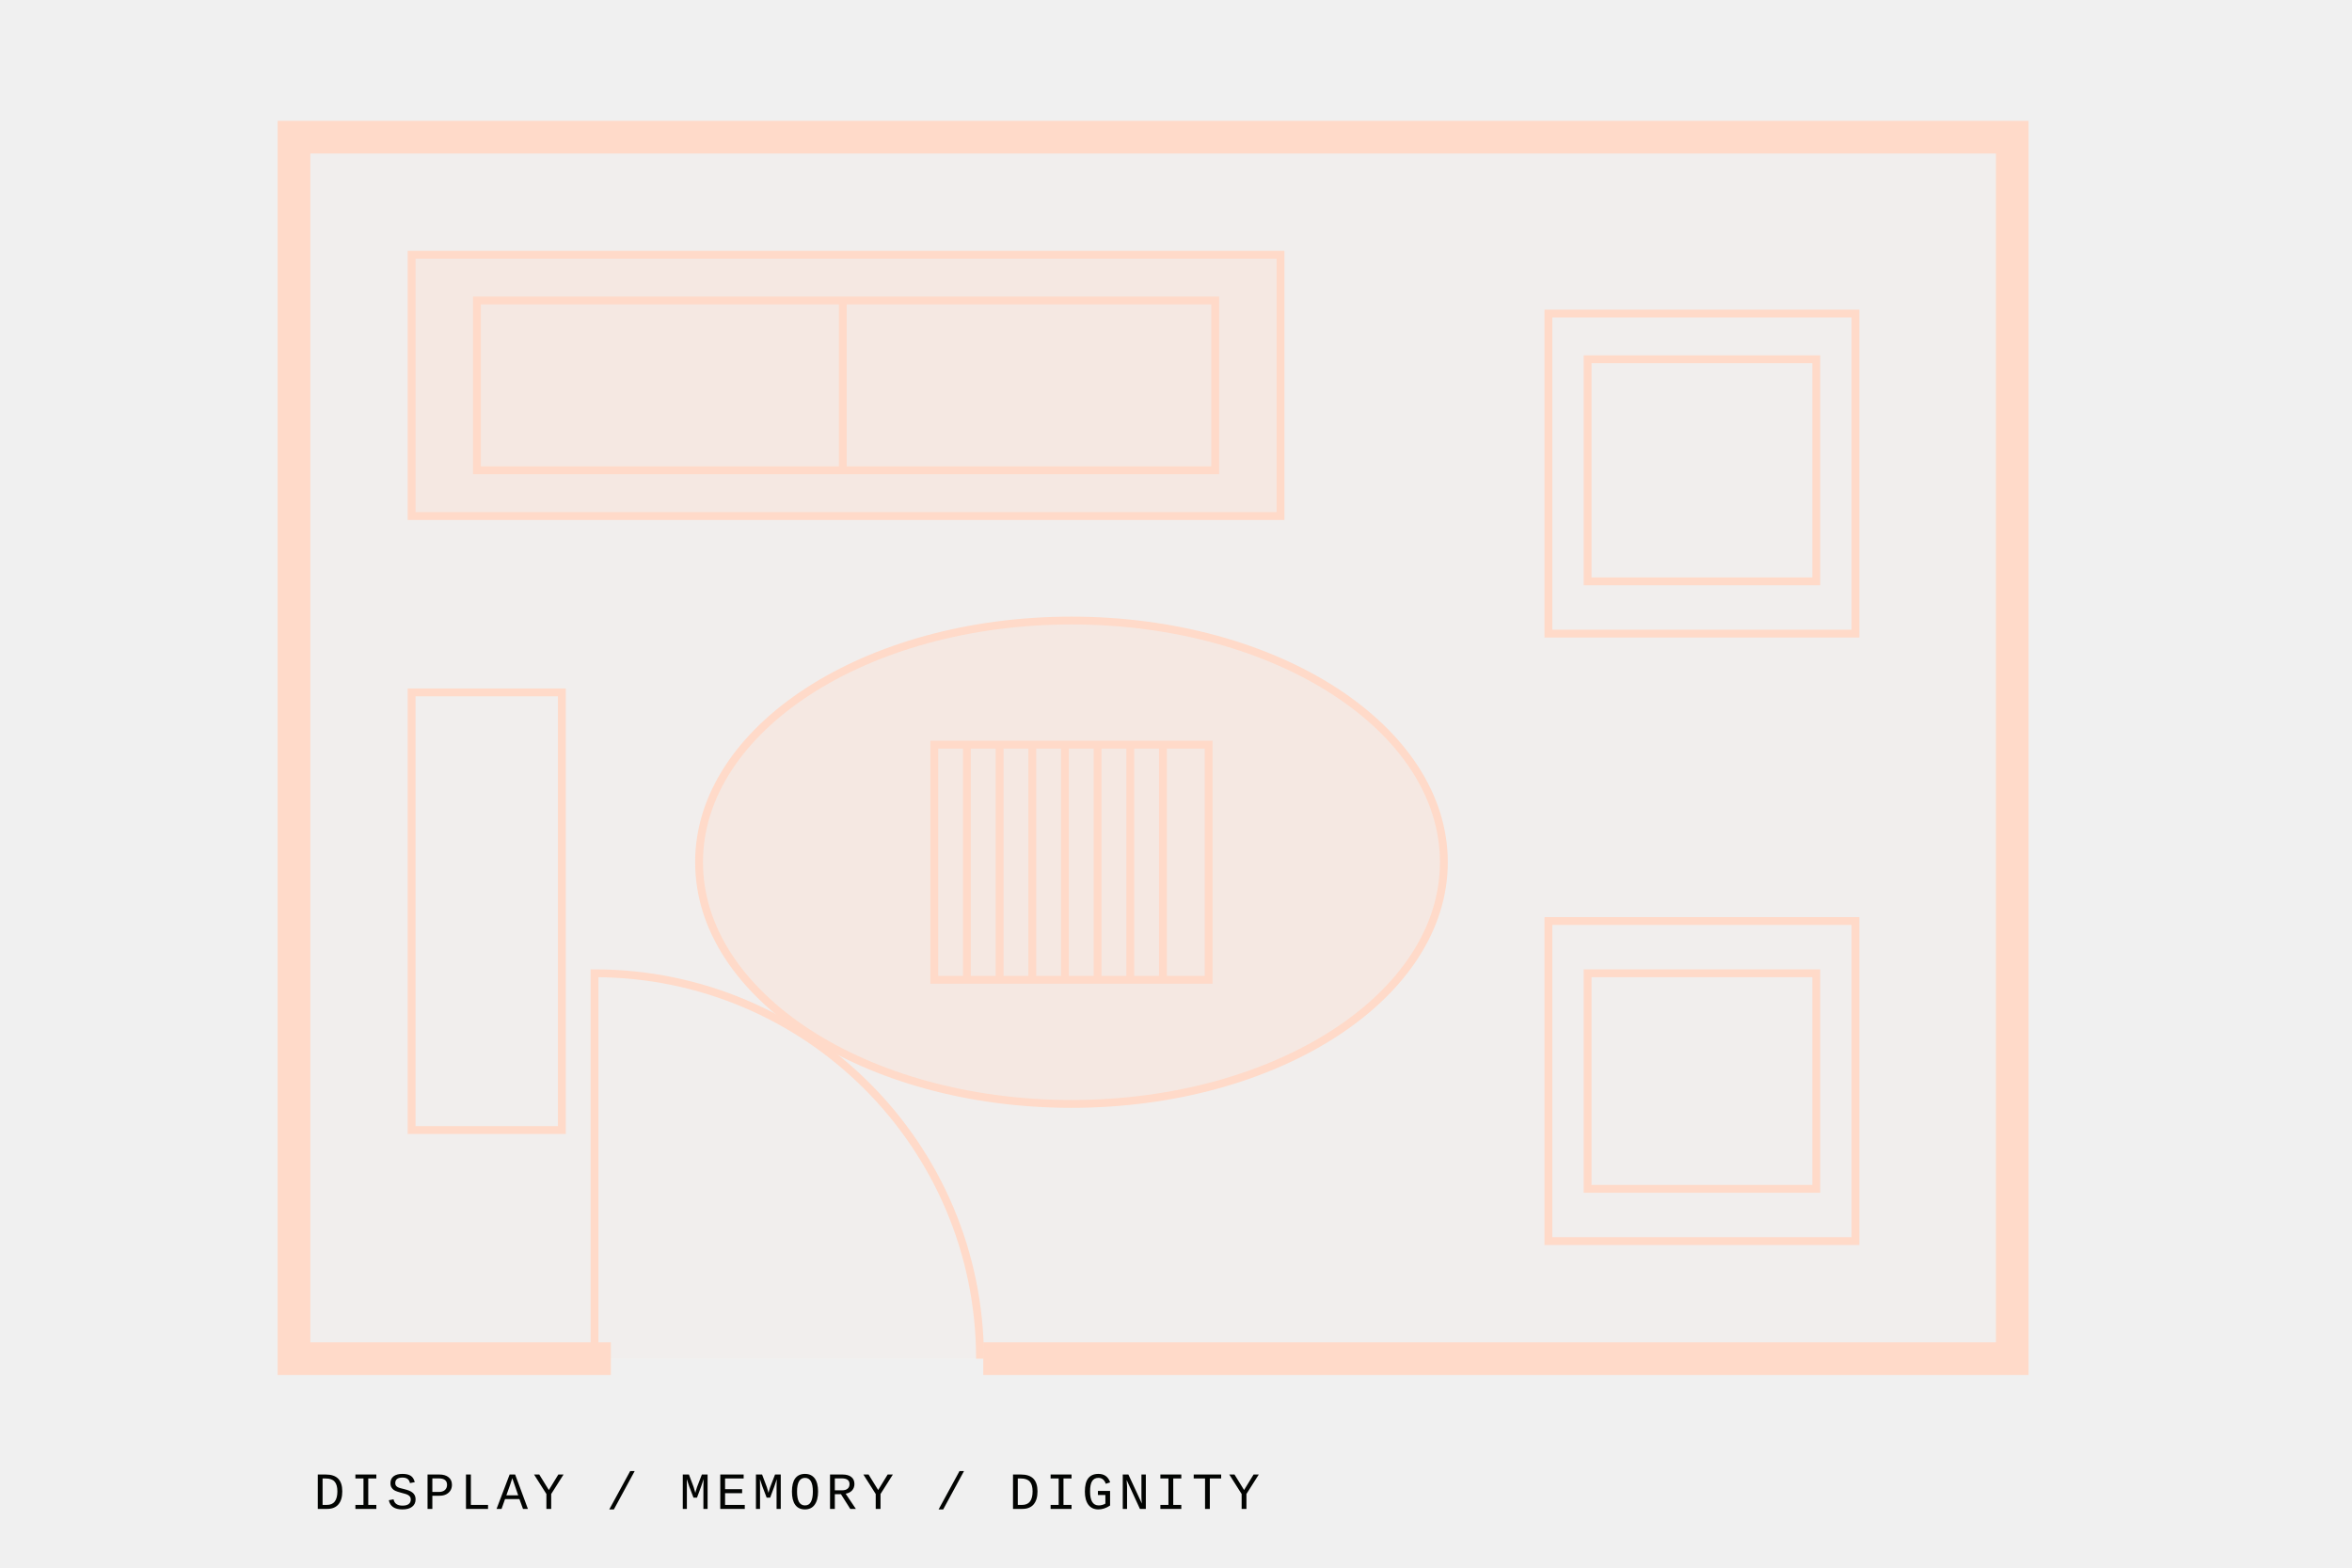
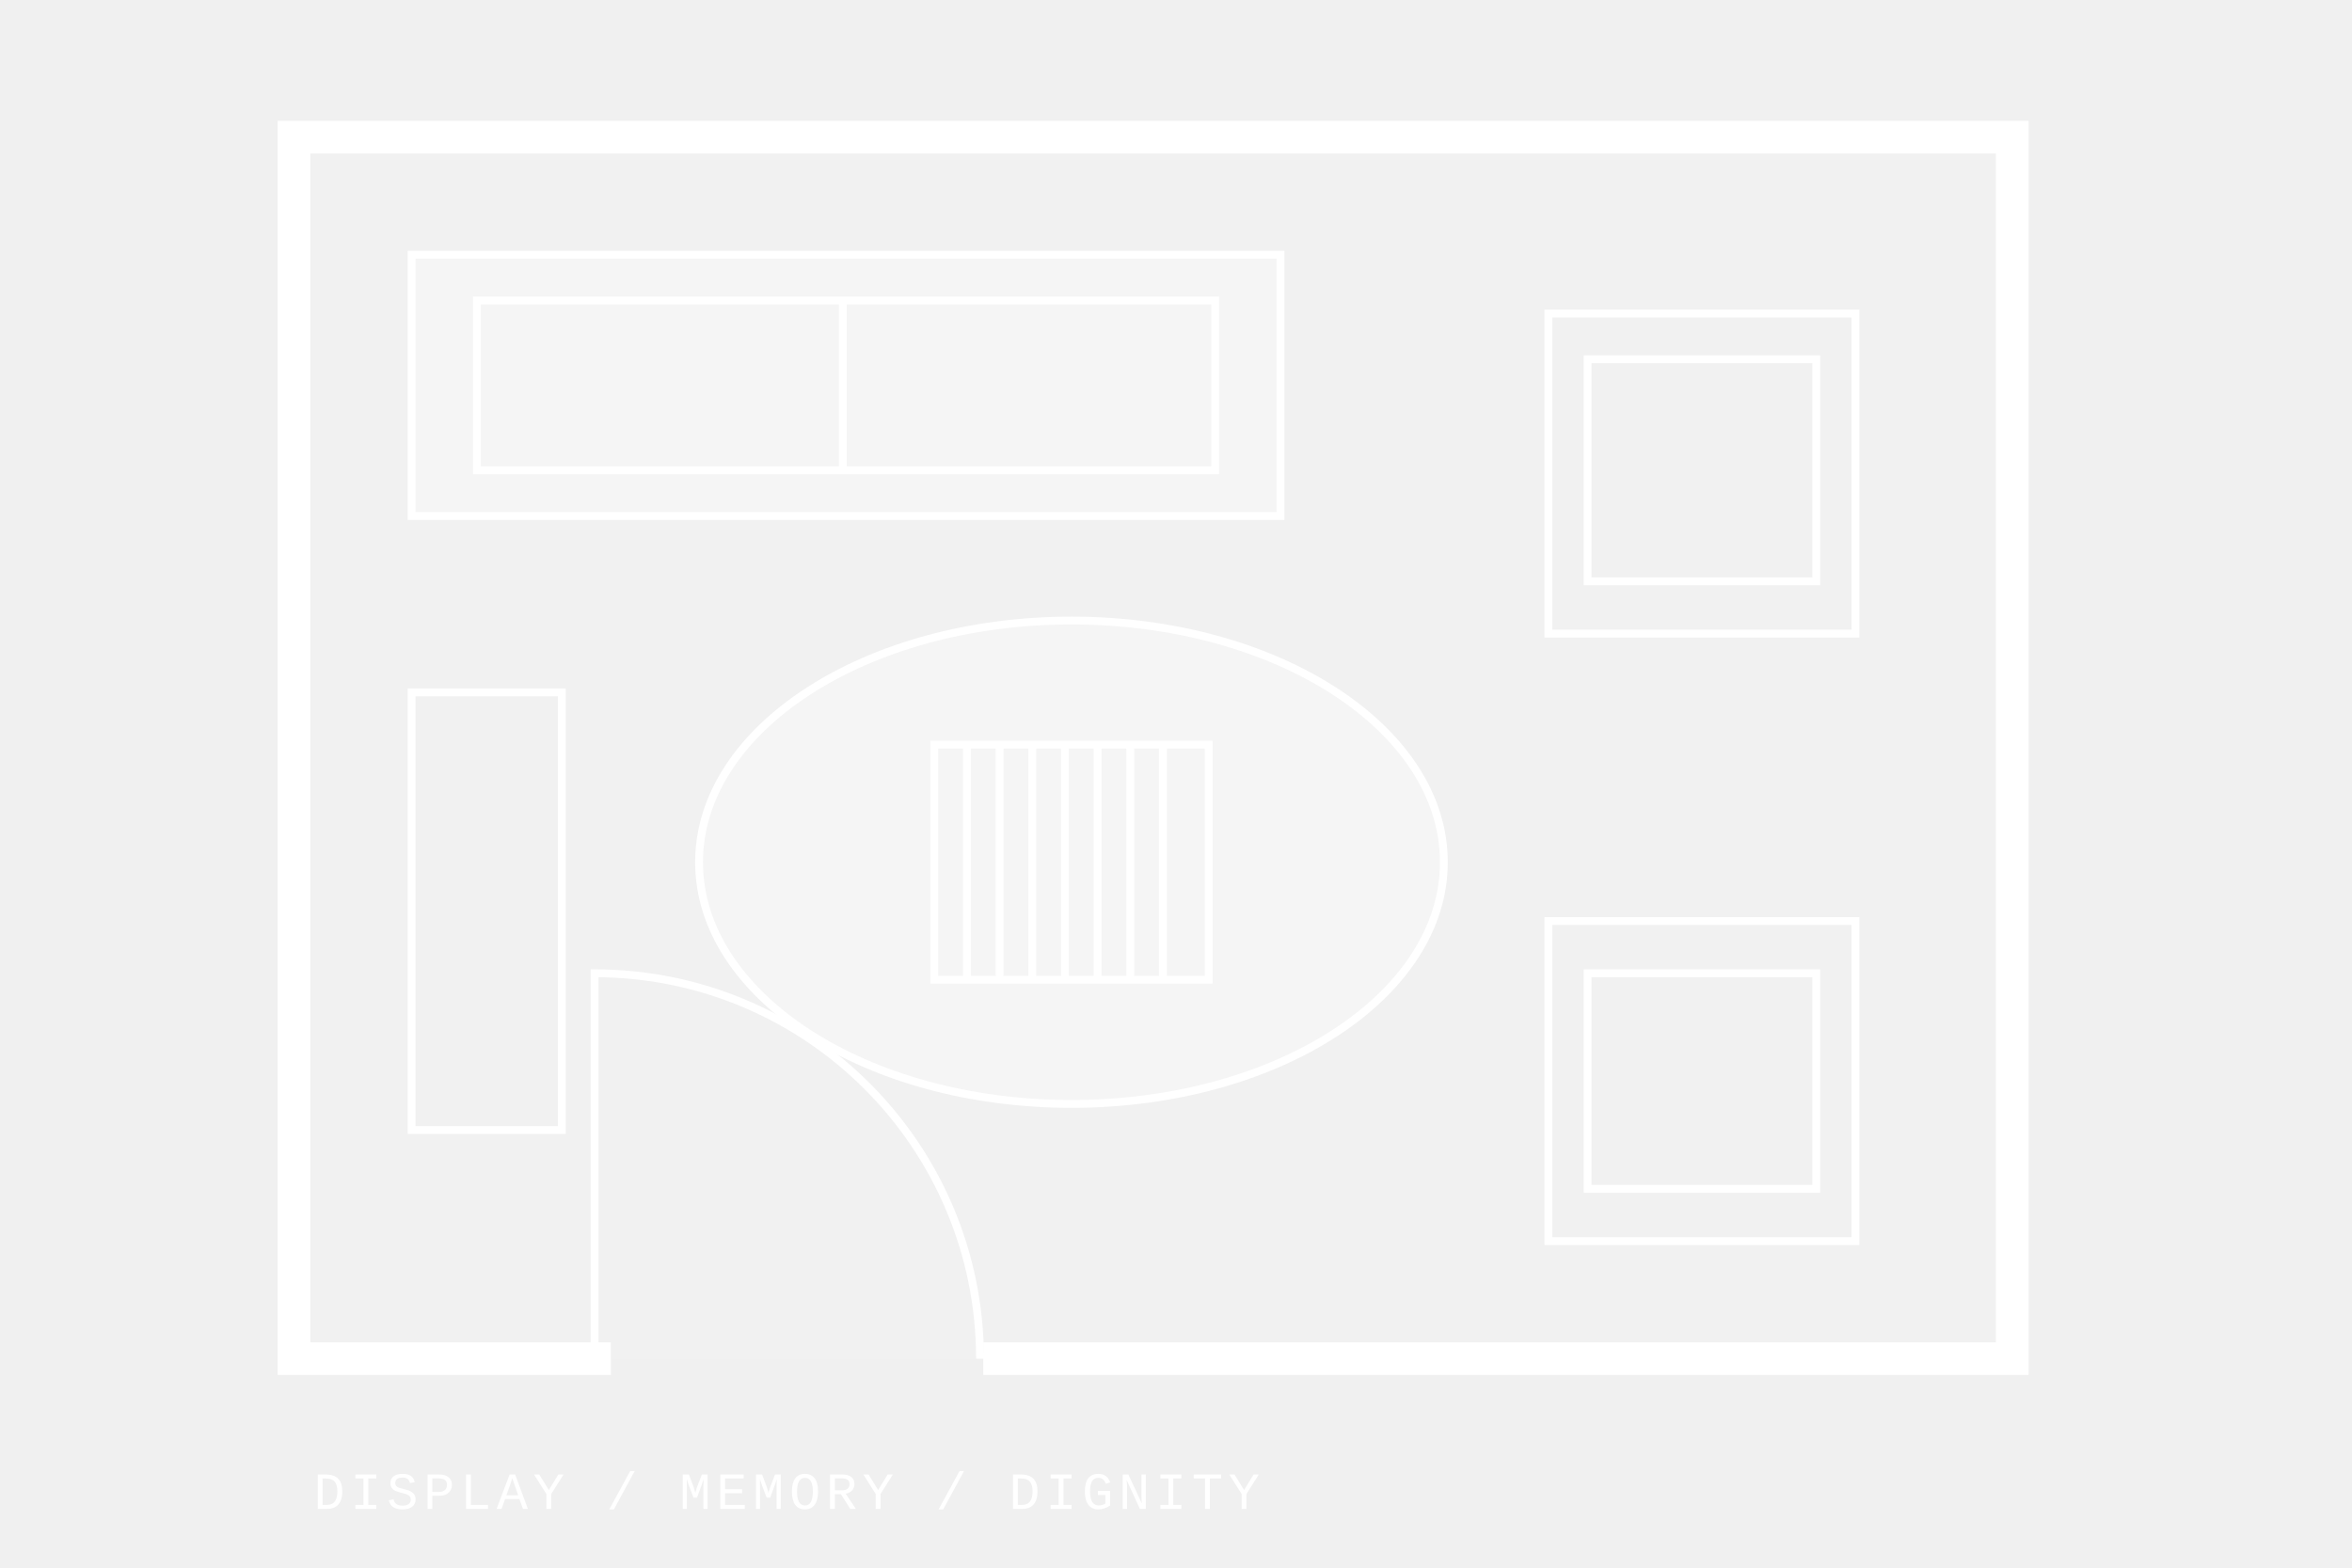
<svg xmlns="http://www.w3.org/2000/svg" viewBox="0 0 360 240" role="img" aria-labelledby="title desc">
-   <style>.floor{fill:#ffdac9;fill-opacity:.08}.wash{fill:#ffdac9;fill-opacity:.3}.wall{fill:none;stroke:#ffdac9;stroke-width:5;stroke-linecap:square;stroke-linejoin:miter}.fine{fill:none;stroke:#ffdac9;stroke-width:1.2}.dash{fill:none;stroke:#ffdac9;stroke-width:1;stroke-dasharray:4 4}.dimension{fill:none;stroke:#020402;stroke-width:.8}.furniture{fill:#747861;stroke:#ffdac9;stroke-width:1.4}.post{fill:#ffdac9}text{fill:#020402;font:8px 'Courier New',monospace;letter-spacing:.8px}</style>
+   <style>.floor{fill:#ffffff;fill-opacity:.08}.wash{fill:#ffffff;fill-opacity:.3}.wall{fill:none;stroke:#ffffff;stroke-width:5;stroke-linecap:square;stroke-linejoin:miter}.fine{fill:none;stroke:#ffffff;stroke-width:1.2}.dash{fill:none;stroke:#ffffff;stroke-width:1;stroke-dasharray:4 4}.dimension{fill:none;stroke:#ffffff;stroke-width:.8}.furniture{fill:#000000;stroke:#ffffff;stroke-width:1.4}.post{fill:#ffffff}text{fill:#ffffff;font:8px 'Courier New',monospace;letter-spacing:.8px}</style>
  <path class="floor" d="M45 21H308V208H45Z" />
  <path class="wall" d="M45 21H308V208H153 M91 208H45V21" />
  <path class="fine" d="M91 208V149A59 59 0 0 1 150 208" />
  <rect class="wash" x="63" y="39" width="133" height="40" />
  <rect class="fine" x="63" y="39" width="133" height="40" />
  <path class="fine" d="M73 46H186V72H73Z M129 46V72" />
  <rect class="fine" x="237" y="48" width="47" height="49" />
  <path class="fine" d="M243 55H278V89H243Z" />
  <rect class="fine" x="237" y="141" width="47" height="49" />
  <path class="fine" d="M243 149H278V182H243Z" />
  <ellipse class="wash" cx="164" cy="132" rx="57" ry="37" />
  <ellipse class="fine" cx="164" cy="132" rx="57" ry="37" />
  <rect class="fine" x="143" y="114" width="42" height="36" />
  <path class="fine" d="M148 114V150 M153 114V150 M158 114V150 M163 114V150 M168 114V150 M173 114V150 M178 114V150" />
  <path class="fine" d="M63 106H86V173H63Z" />
  <text x="48" y="231">DISPLAY / MEMORY / DIGNITY</text>
</svg>
